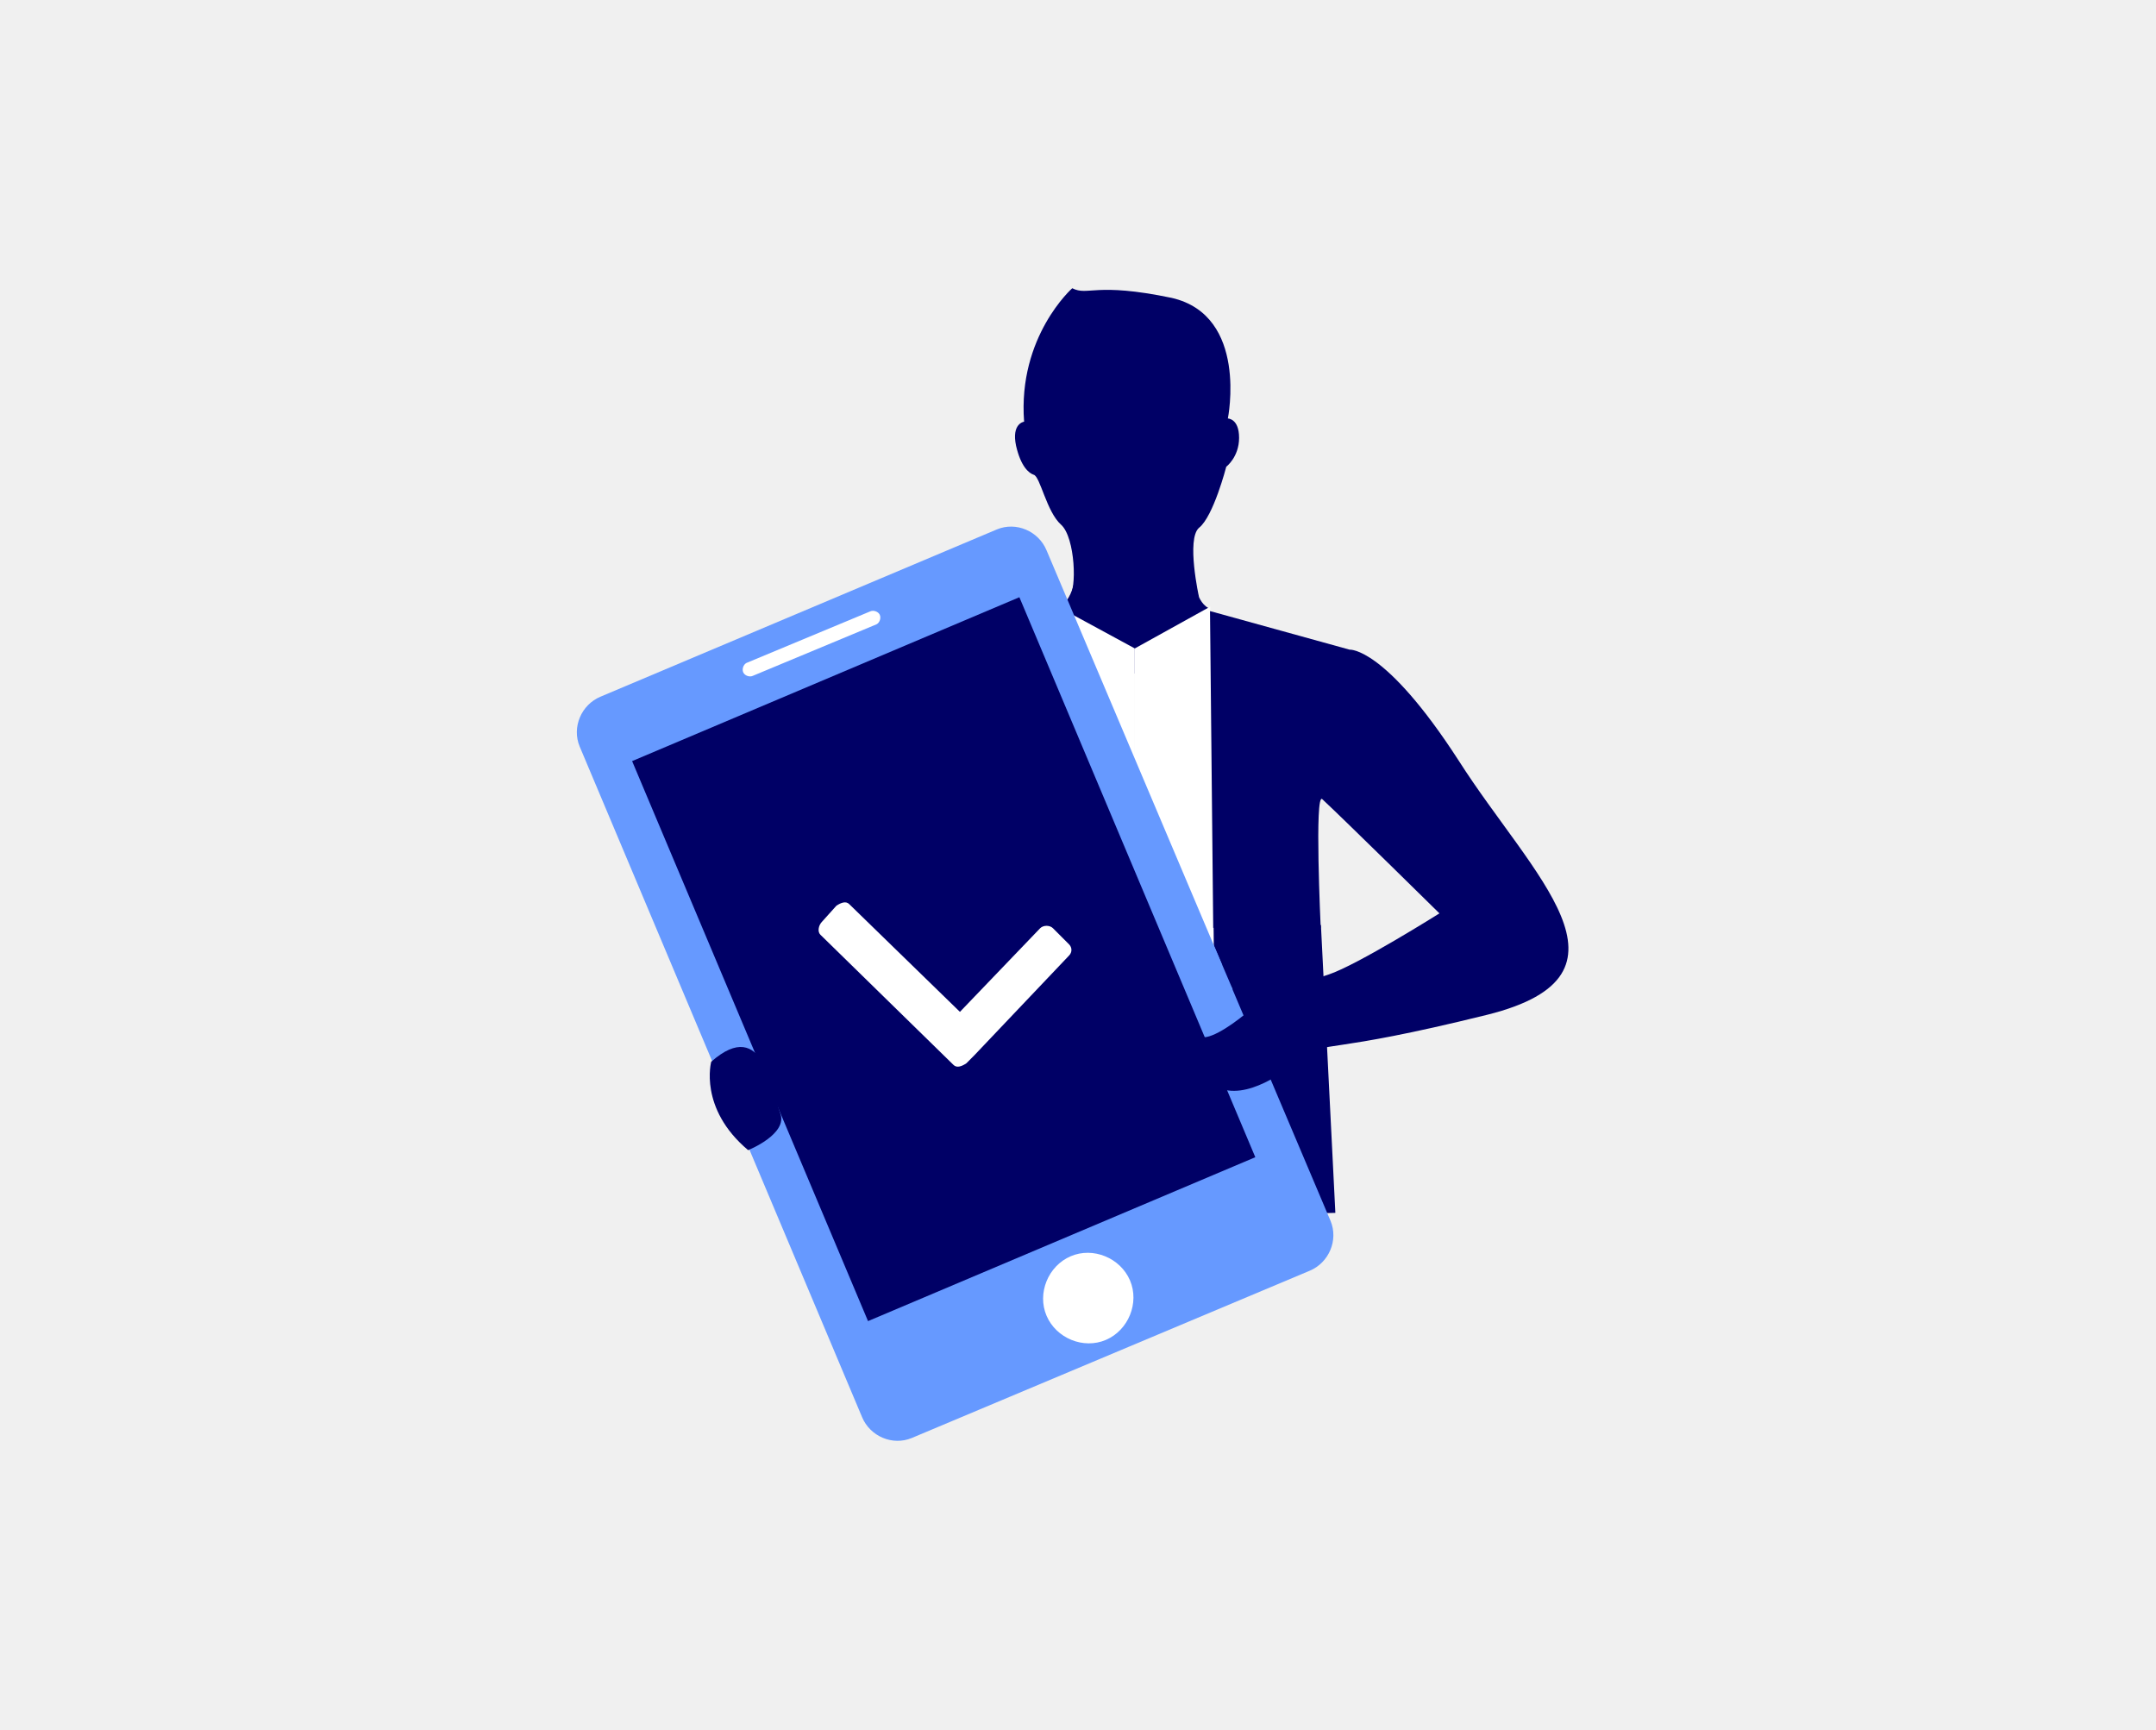
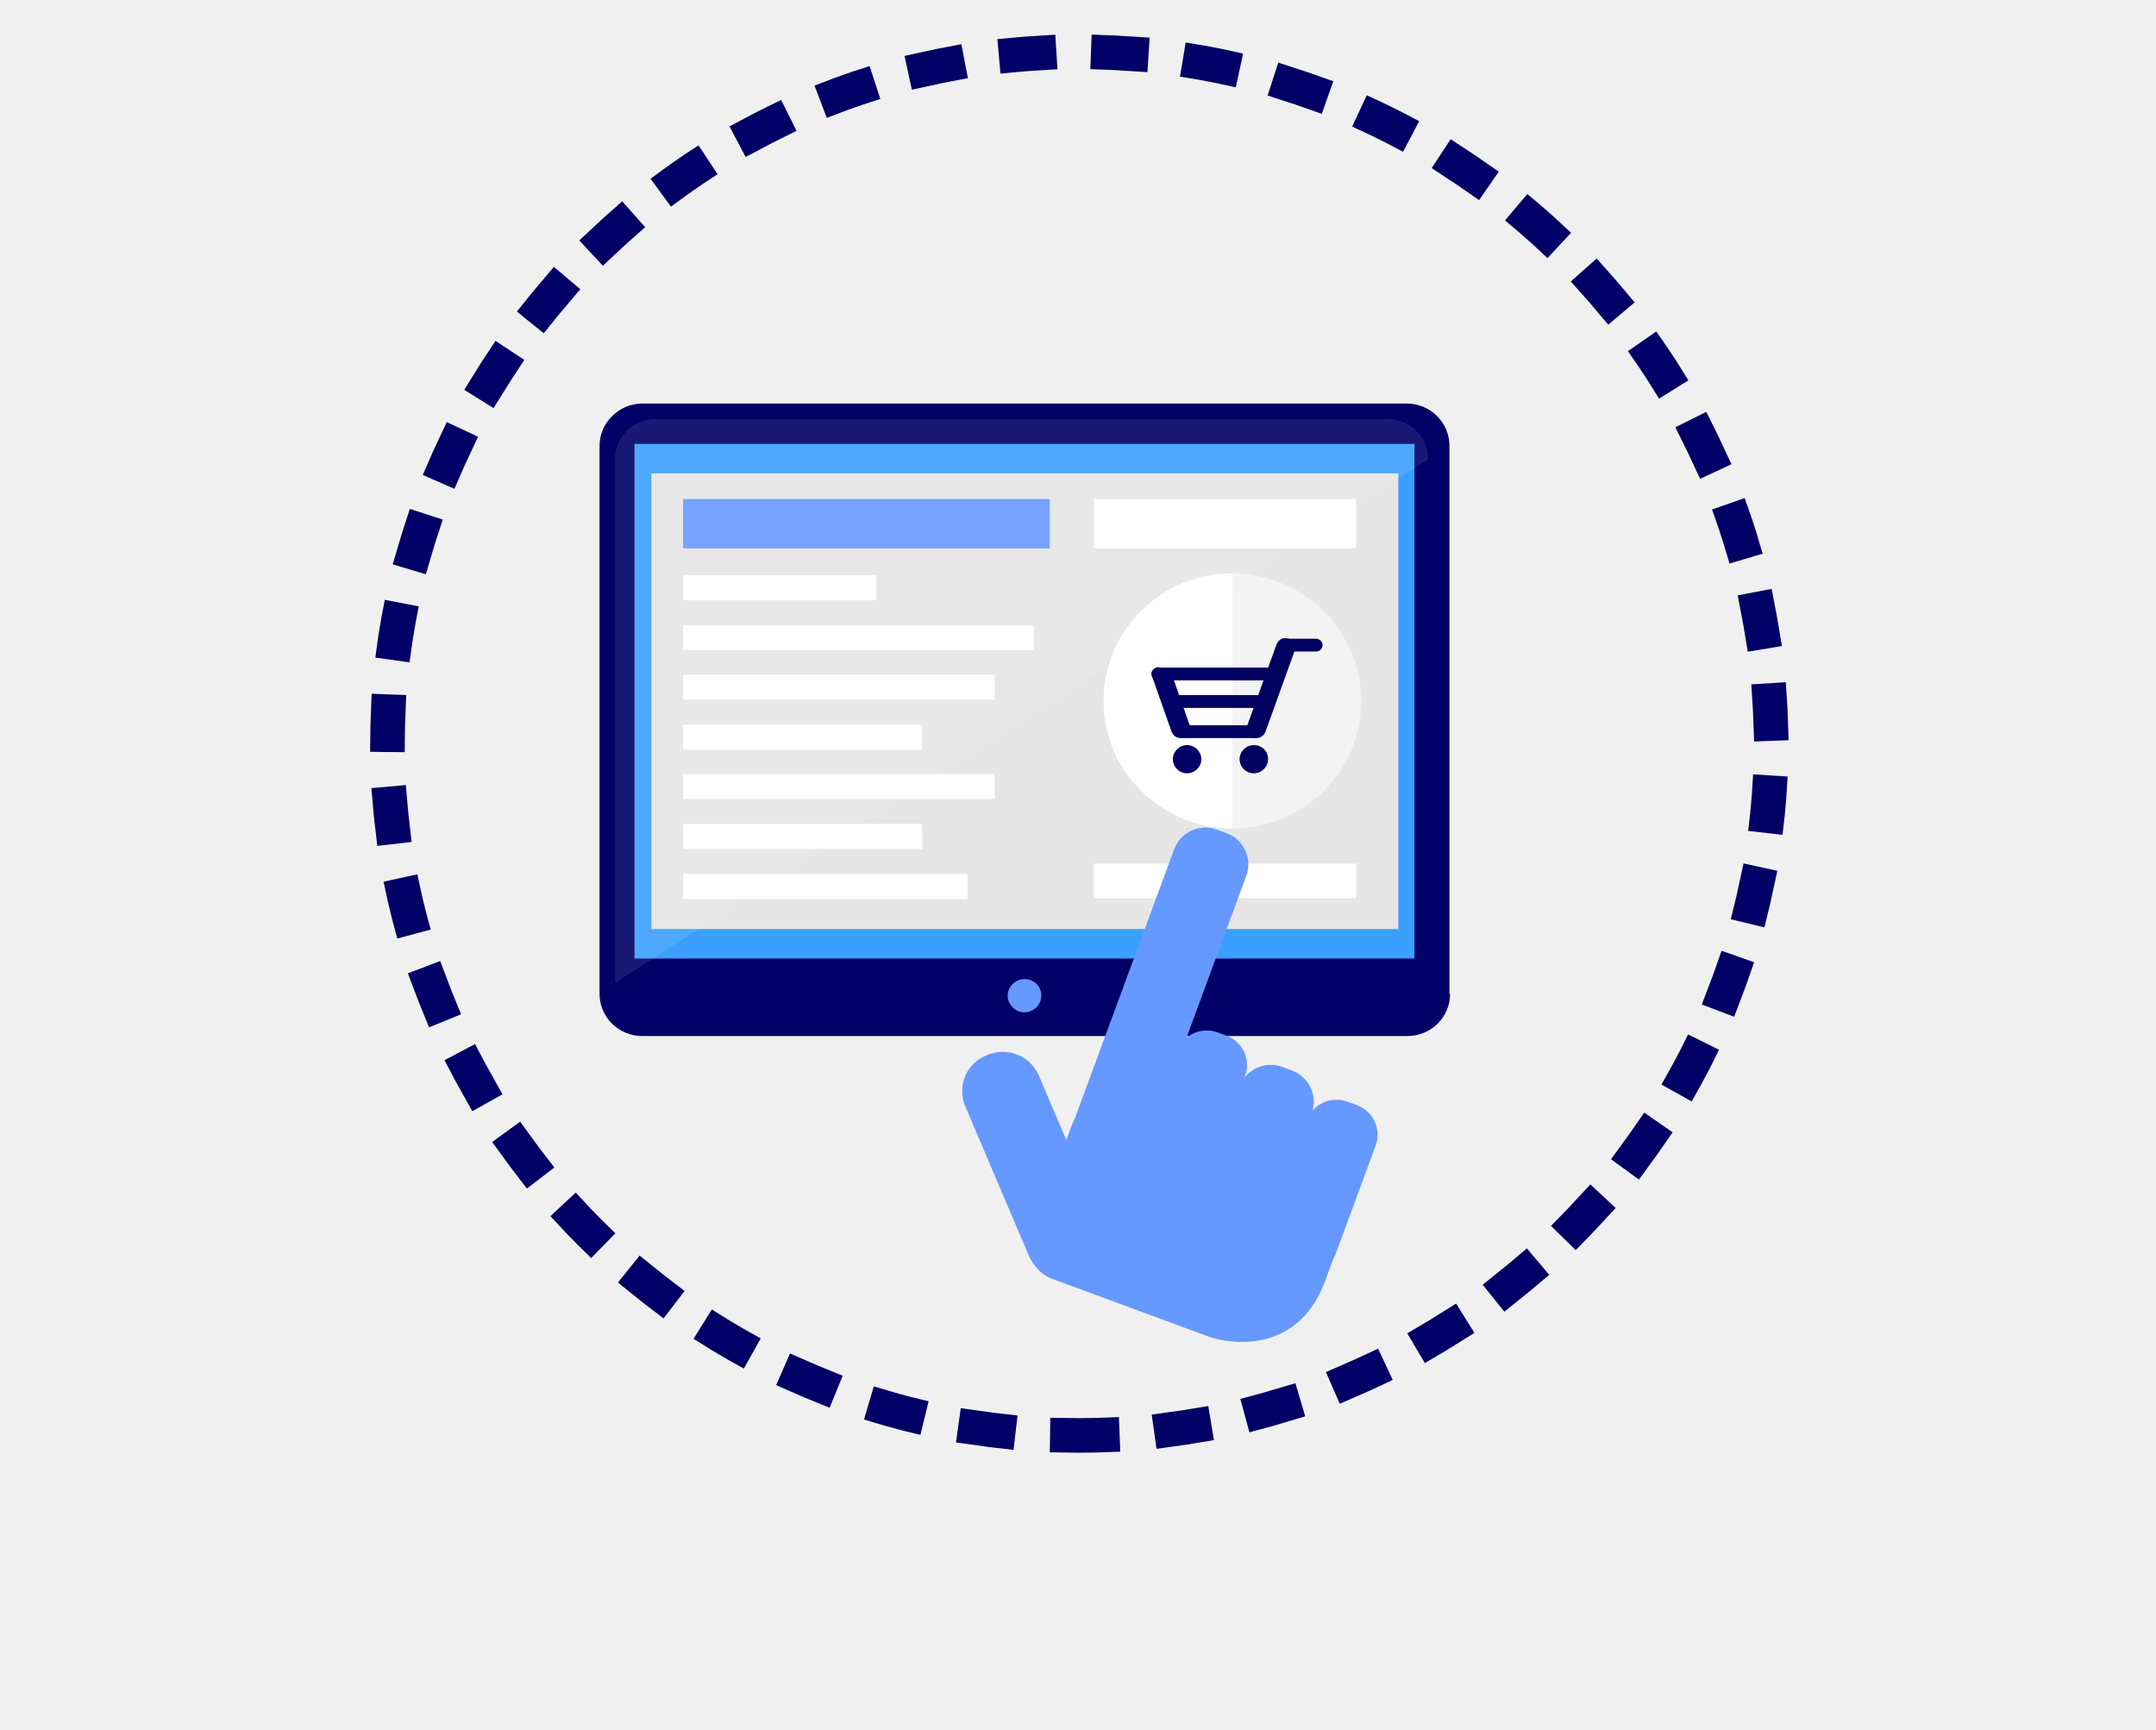
<svg xmlns="http://www.w3.org/2000/svg" width="187" height="150" viewBox="0 0 187 150" fill="none">
-   <g clip-path="url(#clip0_22_1127)">
-     <path d="M103.576 49.826L98.427 50.105L93.278 49.826C93.278 49.826 93.139 52.057 91.748 52.755L94.113 56.52L98.288 58.473L102.463 56.52L104.828 52.755C103.576 52.057 103.576 49.826 103.576 49.826Z" fill="#000066" />
-     <path d="M103.993 51.778C103.993 51.778 102.88 46.757 103.993 45.781C105.246 44.805 106.359 40.481 106.359 40.481C106.359 40.481 107.472 39.644 107.472 37.971C107.472 36.297 106.498 36.297 106.498 36.297C106.498 36.297 108.307 27.371 101.628 25.837C94.948 24.442 94.391 25.697 93 25C93 25 88.269 29.184 88.825 36.576C88.825 36.576 87.712 36.715 88.129 38.668C88.547 40.481 89.243 41.039 89.66 41.178C90.217 41.318 90.773 44.386 92.026 45.502C93.278 46.618 93.417 51.22 92.722 51.778H103.993Z" fill="#000066" />
-     <path d="M115.822 105.195L114.57 80.23H98.01V105.614L115.822 105.195Z" fill="#000066" />
-     <path d="M80.754 104.637L82.145 80.23H98.01V105.614L80.754 104.637Z" fill="#000066" />
-     <path d="M91.748 52.615L91.191 105.474L98.427 105.614V56.241L91.748 52.615Z" fill="white" />
-     <path d="M104.968 52.615L105.524 105.474L98.427 105.614V56.241L104.968 52.615Z" fill="white" />
-     <path d="M70.178 65.725C76.579 55.823 79.641 56.102 79.641 56.102L91.748 52.755L91.469 80.23H82.146C82.146 80.23 82.841 68.375 82.006 69.073C80.058 70.886 71.848 78.975 71.848 78.975C71.848 78.975 78.945 83.438 81.45 84.275C84.094 85.112 82.285 85.391 88.547 83.856C89.66 83.577 90.495 83.438 91.191 83.438C94.531 83.159 92.443 85.112 91.191 85.112C89.66 85.112 88.129 86.088 88.129 86.925C88.129 87.064 88.269 87.204 88.408 87.343C89.521 88.319 91.608 89.853 92.582 89.714C95.505 89.435 94.948 90.551 94.391 91.248C94.391 91.248 94.113 91.667 92.165 93.48C91.887 93.759 91.608 93.898 91.33 94.038C88.686 95.293 85.346 92.643 83.676 91.388C81.728 89.993 81.728 91.248 67.812 87.761C53.757 84.275 63.777 75.767 70.178 65.725Z" fill="#000066" />
-     <path d="M115.405 105.893C116.1 107.566 115.265 109.519 113.595 110.216L79.084 124.721C77.414 125.418 75.466 124.582 74.77 122.908L50.278 64.749C49.583 63.075 50.417 61.123 52.087 60.425L86.46 45.92C88.129 45.223 90.078 46.06 90.773 47.734L115.405 105.893Z" fill="#6699FF" />
-     <path d="M88.416 51.799L54.826 66.013L75.288 114.584L108.879 100.369L88.416 51.799Z" fill="#000066" />
-     <path d="M98.01 111.053C98.844 113.006 97.87 115.377 95.922 116.213C93.974 117.05 91.608 116.074 90.773 114.121C89.938 112.169 90.912 109.798 92.861 108.961C94.809 108.124 97.175 109.1 98.01 111.053Z" fill="white" />
-     <path d="M76.301 53.312C76.44 53.591 76.301 54.01 76.023 54.149L65.308 58.612C65.029 58.752 64.612 58.612 64.473 58.333C64.333 58.054 64.473 57.636 64.751 57.496L75.466 53.033C75.744 52.894 76.162 53.033 76.301 53.312Z" fill="white" />
-     <path d="M126.52 65.971C120.118 56.068 117.057 56.347 117.057 56.347L104.95 53L105.228 80.476H114.552C114.552 80.476 113.995 68.621 114.691 69.318C116.639 71.131 124.85 79.22 124.85 79.22C124.85 79.22 117.753 83.683 115.248 84.52C112.604 85.357 114.413 85.636 108.151 84.102C107.038 83.823 106.203 83.683 105.507 83.683C102.167 83.404 104.254 85.357 105.507 85.357C107.038 85.357 108.568 86.333 108.568 87.17C108.568 87.31 108.429 87.449 108.429 87.589C107.316 88.565 105.228 90.099 104.254 89.96C101.332 89.681 101.889 90.796 102.445 91.494C102.445 91.494 102.724 91.912 104.672 93.725C104.95 94.004 105.228 94.144 105.507 94.283C108.151 95.538 111.491 92.888 113.161 91.633C114.97 90.239 114.97 91.494 129.025 88.007C142.94 84.52 132.921 76.013 126.52 65.971Z" fill="#000066" />
-     <path d="M106.916 85.809L105.246 81.904L102.324 83.159L103.298 86.785L106.916 85.809Z" fill="#6699FF" />
-     <path d="M61.689 92.085C61.689 92.085 60.576 96.13 64.89 99.756C64.89 99.756 68.369 98.361 67.673 96.548C66.977 94.735 66.281 88.04 61.689 92.085Z" fill="#000066" />
-     <path d="M92.722 82.88C93 82.601 93 82.183 92.722 81.904L91.33 80.509C91.052 80.23 90.495 80.23 90.217 80.509L83.259 87.762L73.657 78.417C73.379 78.138 72.961 78.278 72.544 78.556L71.291 79.951C71.013 80.23 70.874 80.788 71.152 81.067L82.702 92.364C82.981 92.643 83.398 92.504 83.816 92.225L84.511 91.527" fill="white" />
+   <g clip-path="url(#clip0_22_1078)">
+     <path fill-rule="evenodd" clip-rule="evenodd" d="M93.61 124.5C126.747 124.5 153.61 97.637 153.61 64.5C153.61 31.363 126.747 4.5 93.61 4.5C60.473 4.5 33.61 31.363 33.61 64.5C33.61 97.637 60.473 124.5 93.61 124.5Z" stroke="#000066" stroke-width="3" stroke-linecap="square" stroke-dasharray="2 6" />
+     <g clip-path="url(#clip1_22_1078)">
+       <path d="M125.774 86.193C125.774 88.249 124.089 89.861 122.066 89.861H55.709C53.63 89.861 52.001 88.194 52.001 86.193V38.669C52.001 36.667 53.686 35 55.709 35H122.01C124.089 35 125.718 36.667 125.718 38.669V86.193H125.774Z" fill="#000066" />
+       <path d="M122.684 38.502H55.035V83.136H122.684V38.502Z" fill="#3B9FFE" />
+       <path d="M121.28 41.059H56.496V80.579H121.28V41.059Z" fill="#E6E6E6" />
+       <path d="M90.32 86.359C90.32 87.138 89.646 87.805 88.859 87.805C88.073 87.805 87.398 87.138 87.398 86.359C87.398 85.581 88.073 84.914 88.859 84.914C89.702 84.914 90.32 85.581 90.32 86.359Z" fill="#6699FF" />
+       <path d="M118.077 60.791C118.077 66.905 113.076 71.852 106.896 71.852C100.715 71.852 95.714 66.905 95.714 60.791C95.714 54.677 100.715 49.73 106.896 49.73C113.076 49.73 118.077 54.732 118.077 60.791Z" fill="white" />
+       <path d="M103.187 62.903C103.356 63.348 103.131 63.792 102.681 63.959C102.232 64.126 101.783 63.904 101.614 63.459L99.928 58.679C99.76 58.234 100.041 58.012 100.434 57.845L101.108 58.401C101.108 58.401 101.614 58.456 101.783 58.901L103.187 62.903Z" fill="#000066" />
+       <path d="M111.503 58.456C111.503 58.79 111.222 59.012 110.941 59.012H100.434C100.097 59.012 99.872 58.734 99.872 58.456C99.872 58.123 100.153 57.901 100.434 57.901H110.941C111.278 57.901 111.503 58.123 111.503 58.456Z" fill="#000066" />
+       <path d="M114.706 55.955C114.706 56.289 114.425 56.511 114.144 56.511H111.39C111.053 56.511 110.829 56.233 110.829 55.955C110.829 55.622 111.11 55.399 111.39 55.399H114.144C114.425 55.399 114.706 55.622 114.706 55.955Z" fill="#000066" />
+       <path d="M110.435 60.846C110.435 61.18 110.155 61.402 109.874 61.402H101.67C101.333 61.402 101.108 61.124 101.108 60.846C101.108 60.513 101.389 60.291 101.67 60.291H109.874C110.211 60.291 110.435 60.513 110.435 60.846Z" fill="#000066" />
+       <path d="M109.368 63.459C109.368 63.792 109.087 64.015 108.806 64.015H102.625C102.288 64.015 102.063 63.737 102.063 63.459C102.063 63.125 102.344 62.903 102.625 62.903H108.806C109.087 62.903 109.368 63.125 109.368 63.459Z" fill="#000066" />
+       <path d="M108.188 62.903C108.019 63.348 108.244 63.792 108.693 63.959C109.143 64.126 109.592 63.904 109.761 63.459L112.289 56.455C112.458 56.011 112.233 55.566 111.784 55.399C111.334 55.233 110.885 55.455 110.716 55.9L108.188 62.903Z" fill="#000066" />
+       <path d="M104.198 65.849C104.198 66.516 103.636 67.072 102.962 67.072C102.288 67.072 101.726 66.516 101.726 65.849C101.726 65.182 102.288 64.626 102.962 64.626C103.636 64.626 104.198 65.182 104.198 65.849Z" fill="#000066" />
+       <path d="M109.986 65.849C109.986 66.516 109.424 67.072 108.75 67.072C108.076 67.072 107.514 66.516 107.514 65.849C107.514 65.182 108.076 64.626 108.75 64.626C109.48 64.626 109.986 65.182 109.986 65.849Z" fill="#000066" />
+       <path opacity="0.05" d="M106.896 49.73C113.076 49.73 118.077 54.677 118.077 60.791C118.077 66.905 113.076 71.852 106.896 71.852V49.73Z" fill="black" />
+       <path d="M91.05 43.282H59.248V47.562H91.05V43.282Z" fill="#6699FF" />
+       <path d="M117.627 43.282H94.872V47.562H117.627V43.282Z" fill="white" />
+       <path d="M117.627 74.909H94.872V77.911H117.627V74.909Z" fill="white" />
+       <path d="M75.992 49.897H59.248V52.064H75.992V49.897Z" fill="white" />
+       <path d="M89.646 54.232H59.248V56.4H89.646V54.232Z" fill="white" />
+       <path d="M86.275 58.512H59.248V60.68H86.275V58.512Z" fill="white" />
+       <path d="M79.982 62.847H59.248V65.015H79.982V62.847Z" fill="white" />
+       <path d="M86.275 67.127H59.248V69.295H86.275V67.127Z" fill="white" />
+       <path d="M83.915 75.799H59.248V77.966H83.915V75.799Z" fill="white" />
+       <path d="M79.982 71.463H59.248V73.631H79.982V71.463Z" fill="white" />
+       <path opacity="0.1" d="M53.349 85.248V39.836C53.349 37.89 54.922 36.334 56.889 36.334H120.324C122.291 36.334 123.864 37.89 123.864 39.836L53.349 85.248Z" fill="white" />
+       <path d="M99.239 99.951C98.684 101.456 97.015 102.18 95.534 101.634L94.712 101.33C93.19 100.769 92.448 99.108 92.989 97.643L101.848 73.641C102.403 72.136 104.073 71.411 105.553 71.958L106.376 72.261C107.897 72.823 108.639 74.484 108.099 75.948L99.239 99.951Z" fill="#6699FF" />
+       <path d="M104.626 102.447C104.115 103.83 102.543 104.544 101.145 104.028L100.364 103.74C98.966 103.224 98.235 101.66 98.745 100.277L102.124 91.123C102.634 89.74 104.206 89.026 105.604 89.542L106.386 89.83C107.784 90.346 108.515 91.91 108.004 93.294L104.626 102.447Z" fill="#6699FF" />
+       <path d="M95.663 106.35C96.334 108.077 95.531 109.999 93.779 110.693L93.611 110.77C91.874 111.423 89.93 110.613 89.219 108.871L83.689 95.875C83.018 94.148 83.821 92.226 85.572 91.532L85.741 91.455C87.477 90.802 89.421 91.612 90.133 93.354L95.663 106.35Z" fill="#6699FF" />
+       <path d="M110.138 106.377C109.582 107.882 107.913 108.606 106.432 108.06L105.61 107.756C104.088 107.195 103.346 105.534 103.887 104.07L107.521 94.225C108.076 92.719 109.745 91.995 111.226 92.541L112.048 92.845C113.57 93.406 114.312 95.067 113.771 96.532L110.138 106.377Z" fill="#6699FF" />
+       <path d="M115.876 108.68C115.351 110.104 113.779 110.818 112.339 110.286L111.558 109.998C110.119 109.467 109.388 107.903 109.913 106.479L113.352 97.163C113.877 95.739 115.449 95.025 116.889 95.556L117.67 95.844C119.109 96.376 119.84 97.94 119.315 99.364L115.876 108.68Z" fill="#6699FF" />
+       <path d="M114.934 111.105C112.516 117.655 106.399 116.507 104.836 115.93L91.224 110.906C89.702 110.344 88.878 108.653 89.449 107.107L92.962 97.588C93.518 96.082 95.217 95.276 96.78 95.853L114.915 102.547C116.437 103.109 117.261 104.8 116.691 106.346L114.934 111.105Z" fill="#6699FF" />
+     </g>
  </g>
  <defs>
-     <clipPath id="clip0_22_1127">
-       <rect width="86" height="100" fill="white" transform="translate(50 25)" />
+     <clipPath id="clip0_22_1078">
+       <rect width="124" height="145" fill="white" transform="translate(31.6104 2.5)" />
+     </clipPath>
+     <clipPath id="clip1_22_1078">
+       <rect width="84" height="109" fill="white" transform="translate(52.0005 28)" />
    </clipPath>
  </defs>
</svg>
